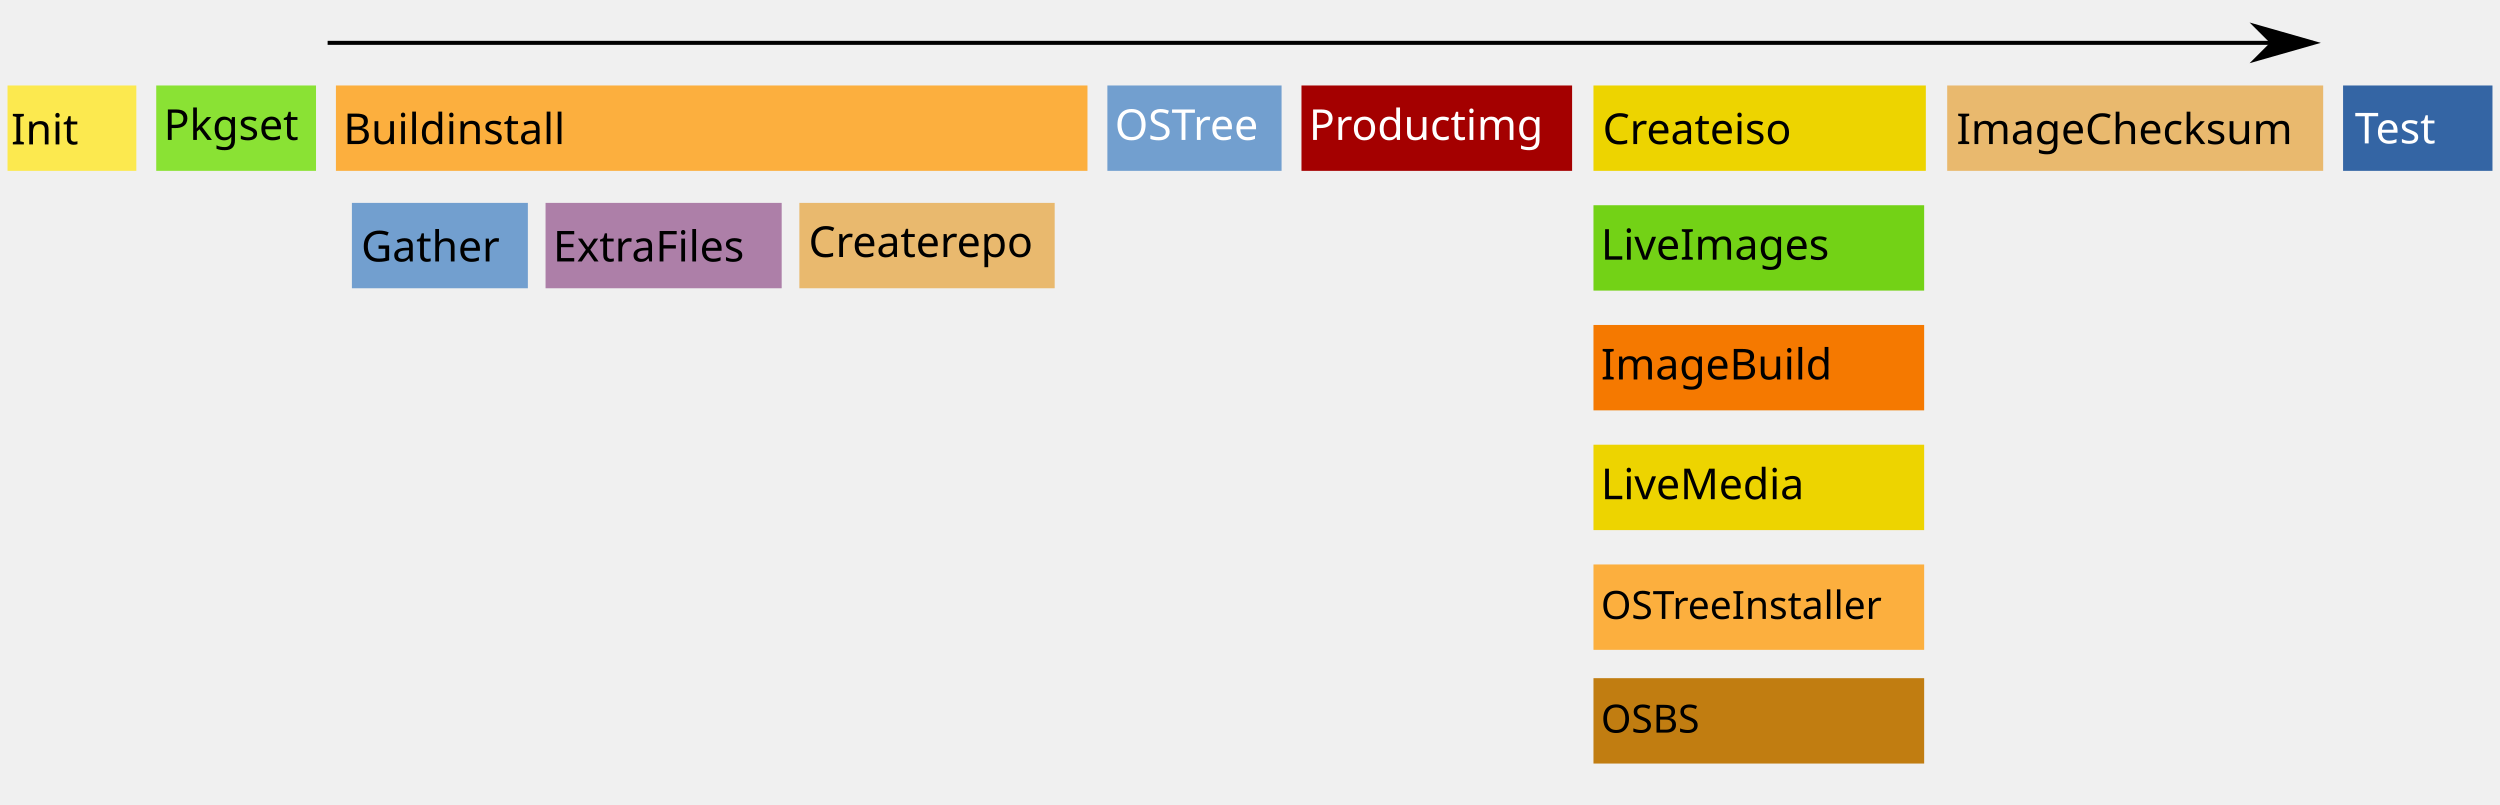
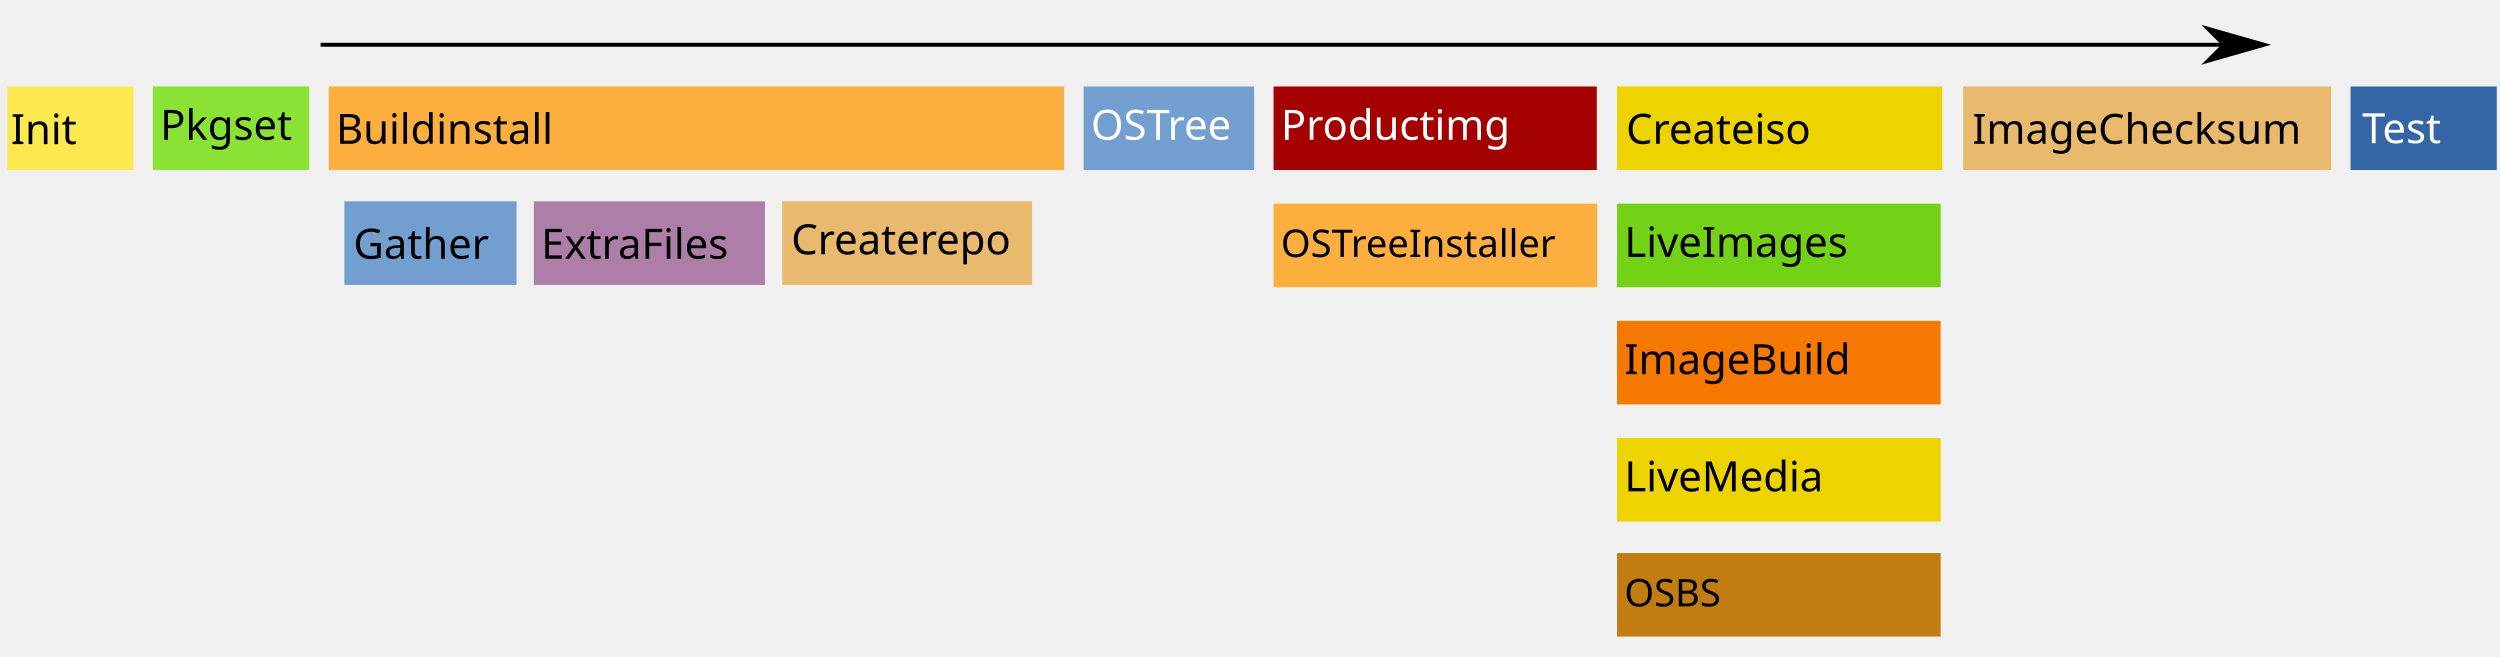
- <svg xmlns="http://www.w3.org/2000/svg" width="821.333" height="264.333" viewBox="0 0 821.333 264.333" id="svg2" version="1.1">
+ <svg xmlns="http://www.w3.org/2000/svg" width="839.333" height="220.333" viewBox="0 0 839.333 220.333" id="svg2" version="1.1">
  <defs id="defs4">
    <marker style="overflow:visible" id="Arrow1Lend" refX="0" refY="0" orient="auto">
      <path transform="matrix(-0.8,0,0,-0.8,-10,0)" style="fill:#000000;fill-opacity:1;fill-rule:evenodd;stroke:#000000;stroke-width:1pt;stroke-opacity:1" d="M 0,0 5,-5 -12.5,0 5,5 Z" id="path4451" />
    </marker>
  </defs>
-   <g transform="matrix(1.066667,0,0,1.066667,0,-858.1864)" id="layer1">
-     <g transform="translate(-1.131703,-122.6138)" id="g3411">
+   <g transform="matrix(1.066667,0,0,1.066667,0,-902.1864)" id="layer1">
+     <g transform="translate(-1.131703,-80.47309)" id="g3411">
      <rect style="fill:#8ae234;fill-rule:evenodd;stroke:none;stroke-width:1px;stroke-linecap:butt;stroke-linejoin:miter;stroke-opacity:1" id="rect3340" width="26.296" height="49.215" x="953.491" y="49.25" transform="matrix(0,1,1,0,0,0)" />
      <text xml:space="preserve" style="font-style:normal;font-weight:normal;line-height:0%;font-family:sans-serif;letter-spacing:0px;word-spacing:0px;fill:#000000;fill-opacity:1;stroke:none;stroke-width:1px;stroke-linecap:butt;stroke-linejoin:miter;stroke-opacity:1" x="51.555" y="970.266" id="text3360">
        <tspan id="tspan3362" x="51.555" y="970.266" style="font-size:13.148px;line-height:1.25">Pkgset</tspan>
      </text>
    </g>
-     <g transform="translate(-4.582059,-122.6138)" id="g3416">
+     <g transform="translate(-4.582059,-80.47309)" id="g3416">
      <rect style="fill:#fcaf3e;fill-rule:evenodd;stroke:none;stroke-width:1px;stroke-linecap:butt;stroke-linejoin:miter;stroke-opacity:1" id="rect3342" width="26.296" height="231.477" x="953.491" y="108.046" transform="matrix(0,1,1,0,0,0)" />
      <text xml:space="preserve" style="font-style:normal;font-weight:normal;line-height:0%;font-family:sans-serif;letter-spacing:0px;word-spacing:0px;fill:#000000;fill-opacity:1;stroke:none;stroke-width:1px;stroke-linecap:butt;stroke-linejoin:miter;stroke-opacity:1" x="110.35" y="971.54" id="text3364">
        <tspan id="tspan3366" x="110.35" y="971.54" style="font-size:13.148px;line-height:1.25">Buildinstall</tspan>
      </text>
      <rect style="fill:#729fcf;fill-rule:evenodd;stroke:none;stroke-width:1px;stroke-linecap:butt;stroke-linejoin:miter;stroke-opacity:1" id="rect3344" width="26.296" height="54.198" x="989.652" y="112.968" transform="matrix(0,1,1,0,0,0)" />
      <text xml:space="preserve" style="font-style:normal;font-weight:normal;line-height:0%;font-family:sans-serif;letter-spacing:0px;word-spacing:0px;fill:#000000;fill-opacity:1;stroke:none;stroke-width:1px;stroke-linecap:butt;stroke-linejoin:miter;stroke-opacity:1" x="115.824" y="1007.702" id="text3368">
        <tspan id="tspan3370" x="115.824" y="1007.702" style="font-size:13.148px;line-height:1.25">Gather</tspan>
      </text>
      <rect style="fill:#ad7fa8;fill-rule:evenodd;stroke:none;stroke-width:1px;stroke-linecap:butt;stroke-linejoin:miter;stroke-opacity:1" id="rect3346" width="26.296" height="72.73" x="989.652" y="172.612" transform="matrix(0,1,1,0,0,0)" />
      <text xml:space="preserve" style="font-style:normal;font-weight:normal;line-height:0%;font-family:sans-serif;letter-spacing:0px;word-spacing:0px;fill:#000000;fill-opacity:1;stroke:none;stroke-width:1px;stroke-linecap:butt;stroke-linejoin:miter;stroke-opacity:1" x="174.916" y="1007.702" id="text3372">
        <tspan id="tspan3374" x="174.916" y="1007.702" style="font-size:13.148px;line-height:1.25">ExtraFiles</tspan>
      </text>
      <rect style="fill:#e9b96e;fill-rule:evenodd;stroke:none;stroke-width:1px;stroke-linecap:butt;stroke-linejoin:miter;stroke-opacity:1" id="rect3348" width="26.296" height="78.636" x="989.652" y="250.788" transform="matrix(0,1,1,0,0,0)" />
      <text xml:space="preserve" style="font-style:normal;font-weight:normal;line-height:0%;font-family:sans-serif;letter-spacing:0px;word-spacing:0px;fill:#000000;fill-opacity:1;stroke:none;stroke-width:1px;stroke-linecap:butt;stroke-linejoin:miter;stroke-opacity:1" x="253.644" y="1006.312" id="text3376">
        <tspan id="tspan3378" x="253.644" y="1006.312" style="font-size:13.148px;line-height:1.25">Createrepo</tspan>
      </text>
    </g>
-     <g transform="translate(51.75167,-122.6137)" id="g3430">
-       <rect style="fill:#a40000;fill-rule:evenodd;stroke:none;stroke-width:1px;stroke-linecap:butt;stroke-linejoin:miter;stroke-opacity:1" id="rect3350" width="26.296" height="83.352" x="953.491" y="349.103" transform="matrix(0,1,1,0,0,0)" />
-       <text xml:space="preserve" style="font-style:normal;font-weight:normal;line-height:0%;font-family:sans-serif;letter-spacing:0px;word-spacing:0px;fill:#ffffff;fill-opacity:1;stroke:none;stroke-width:1px;stroke-linecap:butt;stroke-linejoin:miter;stroke-opacity:1" x="351.408" y="970.266" id="text3380">
-         <tspan id="tspan3382" x="351.408" y="970.266" style="font-size:13.148px;line-height:1.25">Productimg</tspan>
-       </text>
-     </g>
-     <g transform="translate(45.6324,-122.6138)" id="g3446">
+     <g transform="translate(63.81395,-80.47309)" id="g3446">
      <rect y="554.101" x="953.491" height="115.801" width="26.296" id="rect3338-1" style="fill:#e9b96e;fill-rule:evenodd;stroke:none;stroke-width:1px;stroke-linecap:butt;stroke-linejoin:miter;stroke-opacity:1" transform="matrix(0,1,1,0,0,0)" />
      <text xml:space="preserve" style="font-style:normal;font-variant:normal;font-weight:normal;font-stretch:normal;line-height:0%;font-family:sans-serif;-inkscape-font-specification:'sans-serif, Normal';text-align:start;letter-spacing:0px;word-spacing:0px;writing-mode:lr-tb;text-anchor:start;fill:#000000;fill-opacity:1;stroke:none;stroke-width:1px;stroke-linecap:butt;stroke-linejoin:miter;stroke-opacity:1" x="556.957" y="971.54" id="text3384-0">
        <tspan y="971.54" x="556.957" id="tspan3391" style="font-size:13.147px;line-height:1.25">ImageChecksum</tspan>
      </text>
    </g>
-     <g transform="translate(167.6814,-122.6138)" id="g3398">
+     <g transform="translate(185.8629,-80.47309)" id="g3398">
      <rect y="553.982" x="953.491" height="46.018" width="26.296" id="rect3400" style="fill:#3465a4;fill-rule:evenodd;stroke:none;stroke-width:1px;stroke-linecap:butt;stroke-linejoin:miter;stroke-opacity:1" transform="matrix(0,1,1,0,0,0)" />
      <text xml:space="preserve" style="font-style:normal;font-weight:normal;line-height:0%;font-family:sans-serif;letter-spacing:0px;word-spacing:0px;fill:#ffffff;fill-opacity:1;stroke:none;stroke-width:1px;stroke-linecap:butt;stroke-linejoin:miter;stroke-opacity:1" x="557.616" y="971.338" id="text3396">
        <tspan id="tspan3398" x="557.616" y="971.338" style="font-size:13.148px;line-height:1.25">Test</tspan>
      </text>
    </g>
-     <g transform="translate(2.318656,-122.6138)" id="g3406">
+     <g transform="translate(2.318656,-80.47309)" id="g3406">
      <rect style="fill:#fce94f;fill-rule:evenodd;stroke:none;stroke-width:1px;stroke-linecap:butt;stroke-linejoin:miter;stroke-opacity:1" id="rect3336" width="26.296" height="39.67" x="953.491" y="-2.7716319e-06" transform="matrix(0,1,1,0,0,0)" />
      <text xml:space="preserve" style="font-style:normal;font-weight:normal;line-height:0%;font-family:sans-serif;letter-spacing:0px;word-spacing:0px;fill:#000000;fill-opacity:1;stroke:none;stroke-width:1px;stroke-linecap:butt;stroke-linejoin:miter;stroke-opacity:1" x="1.106" y="971.633" id="text3356">
        <tspan id="tspan3358" x="1.106" y="971.633" style="font-size:13.148px;line-height:1.25">Init</tspan>
      </text>
    </g>
-     <path id="path3642" d="M 100.909,817.748 H 712.423" style="fill:none;fill-rule:evenodd;stroke:#000000;stroke-width:1.235px;stroke-linecap:butt;stroke-linejoin:miter;stroke-opacity:1;marker-end:url(#Arrow1Lend)" />
-     <g transform="translate(86.4695,7.330416)" id="g3408">
+     <path id="path3642" d="M 100.909,859.889 H 712.423" style="fill:none;fill-rule:evenodd;stroke:#000000;stroke-width:1.235px;stroke-linecap:butt;stroke-linejoin:miter;stroke-opacity:1;marker-end:url(#Arrow1Lend)" />
+     <g transform="translate(86.4695,49.47112)" id="g3408">
      <rect style="fill:#729fcf;fill-rule:evenodd;stroke:none;stroke-width:1px;stroke-linecap:butt;stroke-linejoin:miter;stroke-opacity:1" id="rect3350-3" width="26.296" height="53.654" x="823.547" y="254.602" transform="matrix(0,1,1,0,0,0)" />
      <text xml:space="preserve" style="font-style:normal;font-weight:normal;line-height:0%;font-family:sans-serif;text-align:start;letter-spacing:0px;word-spacing:0px;writing-mode:lr-tb;text-anchor:start;fill:#ffffff;fill-opacity:1;stroke:none;stroke-width:1px;stroke-linecap:butt;stroke-linejoin:miter;stroke-opacity:1" x="256.906" y="840.322" id="text3380-2">
        <tspan y="840.322" x="256.906" id="tspan3406" style="font-size:13.148px;line-height:1.25">OSTree</tspan>
      </text>
    </g>
-     <g id="g336">
-       <g transform="translate(70.65139,-122.6138)" id="g3458">
+     <g id="g251" transform="translate(0,42.1407)">
+       <g id="g241">
+         <rect transform="matrix(0,1,1,0,0,0)" y="400.855" x="830.877" height="101.734" width="26.296" id="rect3350" style="fill:#a40000;fill-rule:evenodd;stroke:none;stroke-width:1.105px;stroke-linecap:butt;stroke-linejoin:miter;stroke-opacity:1" />
+         <text id="text3380" y="847.652" x="403.159" style="font-style:normal;font-weight:normal;line-height:0%;font-family:sans-serif;letter-spacing:0px;word-spacing:0px;fill:#ffffff;fill-opacity:1;stroke:none;stroke-width:1px;stroke-linecap:butt;stroke-linejoin:miter;stroke-opacity:1" xml:space="preserve">
+           <tspan style="font-size:13.148px;line-height:1.25" y="847.652" x="403.159" id="tspan3382">Productimg</tspan>
+         </text>
+       </g>
+       <g transform="translate(-89.48256,-154.8777)" id="g288">
+         <rect transform="matrix(0,1,1,0,0,0)" y="490.338" x="1022.637" height="101.851" width="26.296" id="rect3428" style="fill:#fcaf3e;fill-rule:evenodd;stroke:none;stroke-width:1px;stroke-linecap:butt;stroke-linejoin:miter;stroke-opacity:1" />
+         <text id="text3430" y="1039.412" x="492.642" style="font-style:normal;font-variant:normal;font-weight:normal;font-stretch:normal;font-size:12px;line-height:0%;font-family:sans-serif;-inkscape-font-specification:'sans-serif, Normal';font-variant-ligatures:normal;font-variant-caps:normal;font-variant-numeric:normal;font-feature-settings:normal;text-align:start;letter-spacing:0px;word-spacing:0px;writing-mode:lr-tb;text-anchor:start;fill:#000000;fill-opacity:1;stroke:none;stroke-width:1px;stroke-linecap:butt;stroke-linejoin:miter;stroke-opacity:1" xml:space="preserve">
+           <tspan y="1039.412" x="492.642" id="tspan283">OSTreeInstaller</tspan>
+         </text>
+       </g>
+     </g>
+     <g id="g236" transform="translate(0,42.1407)">
+       <g transform="translate(88.83293,-122.6138)" id="g3458">
        <rect transform="matrix(0,1,1,0,0,0)" style="fill:#edd400;fill-rule:evenodd;stroke:none;stroke-width:1px;stroke-linecap:butt;stroke-linejoin:miter;stroke-opacity:1" id="rect3338" width="26.296" height="102.366" x="953.491" y="420.136" />
        <text id="text3384" y="971.54" x="422.993" style="font-style:normal;font-weight:normal;line-height:0%;font-family:sans-serif;letter-spacing:0px;word-spacing:0px;fill:#000000;fill-opacity:1;stroke:none;stroke-width:1px;stroke-linecap:butt;stroke-linejoin:miter;stroke-opacity:1" xml:space="preserve">
          <tspan y="971.54" x="422.993" id="tspan3386" style="font-size:13.148px;line-height:1.25">Createiso</tspan>
        </text>
      </g>
-       <g id="g3453" transform="translate(70.39494,-121.8931)">
+       <g id="g3453" transform="translate(88.57649,-121.8931)">
        <rect transform="matrix(0,1,1,0,0,0)" y="420.393" x="989.652" height="101.851" width="26.296" id="rect3352" style="fill:#73d216;fill-rule:evenodd;stroke:none;stroke-width:1px;stroke-linecap:butt;stroke-linejoin:miter;stroke-opacity:1" />
        <text id="text3388" y="1006.428" x="422.698" style="font-style:normal;font-weight:normal;line-height:0%;font-family:sans-serif;letter-spacing:0px;word-spacing:0px;fill:#000000;fill-opacity:1;stroke:none;stroke-width:1px;stroke-linecap:butt;stroke-linejoin:miter;stroke-opacity:1" xml:space="preserve">
          <tspan y="1006.428" x="422.698" id="tspan3390" style="font-size:13.148px;line-height:1.25">LiveImages</tspan>
        </text>
      </g>
-       <g id="g3448" transform="translate(70.39494,-121.4249)">
+       <g id="g3448" transform="translate(88.57649,-121.4249)">
        <rect transform="matrix(0,1,1,0,0,0)" y="420.393" x="1026.066" height="101.851" width="26.296" id="rect3354" style="fill:#f57900;fill-rule:evenodd;stroke:none;stroke-width:1px;stroke-linecap:butt;stroke-linejoin:miter;stroke-opacity:1" />
        <text id="text3392" y="1042.842" x="422.698" style="font-style:normal;font-weight:normal;line-height:0%;font-family:sans-serif;letter-spacing:0px;word-spacing:0px;fill:#000000;fill-opacity:1;stroke:none;stroke-width:1px;stroke-linecap:butt;stroke-linejoin:miter;stroke-opacity:1" xml:space="preserve">
          <tspan y="1042.842" x="422.698" id="tspan3394" style="font-size:13.148px;line-height:1.25">ImageBuild</tspan>
        </text>
      </g>
-       <g id="g3443" transform="translate(69.68785,-121.3123)">
+       <g id="g3443" transform="translate(87.86939,-121.3123)">
        <rect style="fill:#edd400;fill-rule:evenodd;stroke:none;stroke-width:1px;stroke-linecap:butt;stroke-linejoin:miter;stroke-opacity:1" id="rect3422" width="26.296" height="101.851" x="1062.836" y="421.1" transform="matrix(0,1,1,0,0,0)" />
        <text xml:space="preserve" style="font-style:normal;font-weight:normal;line-height:0%;font-family:sans-serif;text-align:start;letter-spacing:0px;word-spacing:0px;writing-mode:lr-tb;text-anchor:start;fill:#000000;fill-opacity:1;stroke:none;stroke-width:1px;stroke-linecap:butt;stroke-linejoin:miter;stroke-opacity:1" x="423.405" y="1079.611" id="text3424">
          <tspan id="tspan3434" x="423.405" y="1079.611" style="font-size:13.148px;line-height:1.25">LiveMedia</tspan>
        </text>
      </g>
-       <g transform="translate(0.4506632,-44.23113)" id="g288">
-         <rect transform="matrix(0,1,1,0,0,0)" y="490.338" x="1022.637" height="101.851" width="26.296" id="rect3428" style="fill:#fcaf3e;fill-rule:evenodd;stroke:none;stroke-width:1px;stroke-linecap:butt;stroke-linejoin:miter;stroke-opacity:1" />
-         <text id="text3430" y="1039.412" x="492.642" style="font-style:normal;font-variant:normal;font-weight:normal;font-stretch:normal;font-size:12px;line-height:0%;font-family:sans-serif;-inkscape-font-specification:'sans-serif, Normal';font-variant-ligatures:normal;font-variant-caps:normal;font-variant-numeric:normal;font-feature-settings:normal;text-align:start;letter-spacing:0px;word-spacing:0px;writing-mode:lr-tb;text-anchor:start;fill:#000000;fill-opacity:1;stroke:none;stroke-width:1px;stroke-linecap:butt;stroke-linejoin:miter;stroke-opacity:1" xml:space="preserve">
-           <tspan y="1039.412" x="492.642" id="tspan283">OSTreeInstaller</tspan>
-         </text>
-       </g>
-       <g transform="translate(0.4506632,-35.50796)" id="g306">
+       <g transform="translate(18.63221,-71.20258)" id="g306">
        <rect style="fill:#c17d11;fill-rule:evenodd;stroke:none;stroke-width:1px;stroke-linecap:butt;stroke-linejoin:miter;stroke-opacity:1" id="rect290" width="26.296" height="101.851" x="1048.933" y="490.338" transform="matrix(0,1,1,0,0,0)" />
        <text xml:space="preserve" style="font-style:normal;font-variant:normal;font-weight:normal;font-stretch:normal;font-size:12px;line-height:0%;font-family:sans-serif;-inkscape-font-specification:'sans-serif, Normal';font-variant-ligatures:normal;font-variant-caps:normal;font-variant-numeric:normal;font-feature-settings:normal;text-align:start;letter-spacing:0px;word-spacing:0px;writing-mode:lr-tb;text-anchor:start;fill:#000000;fill-opacity:1;stroke:none;stroke-width:1px;stroke-linecap:butt;stroke-linejoin:miter;stroke-opacity:1" x="492.642" y="1065.708" id="text294">
          <tspan y="1065.708" x="492.642" id="tspan301">OSBS</tspan>
        </text>
      </g>
    </g>
  </g>
</svg>
